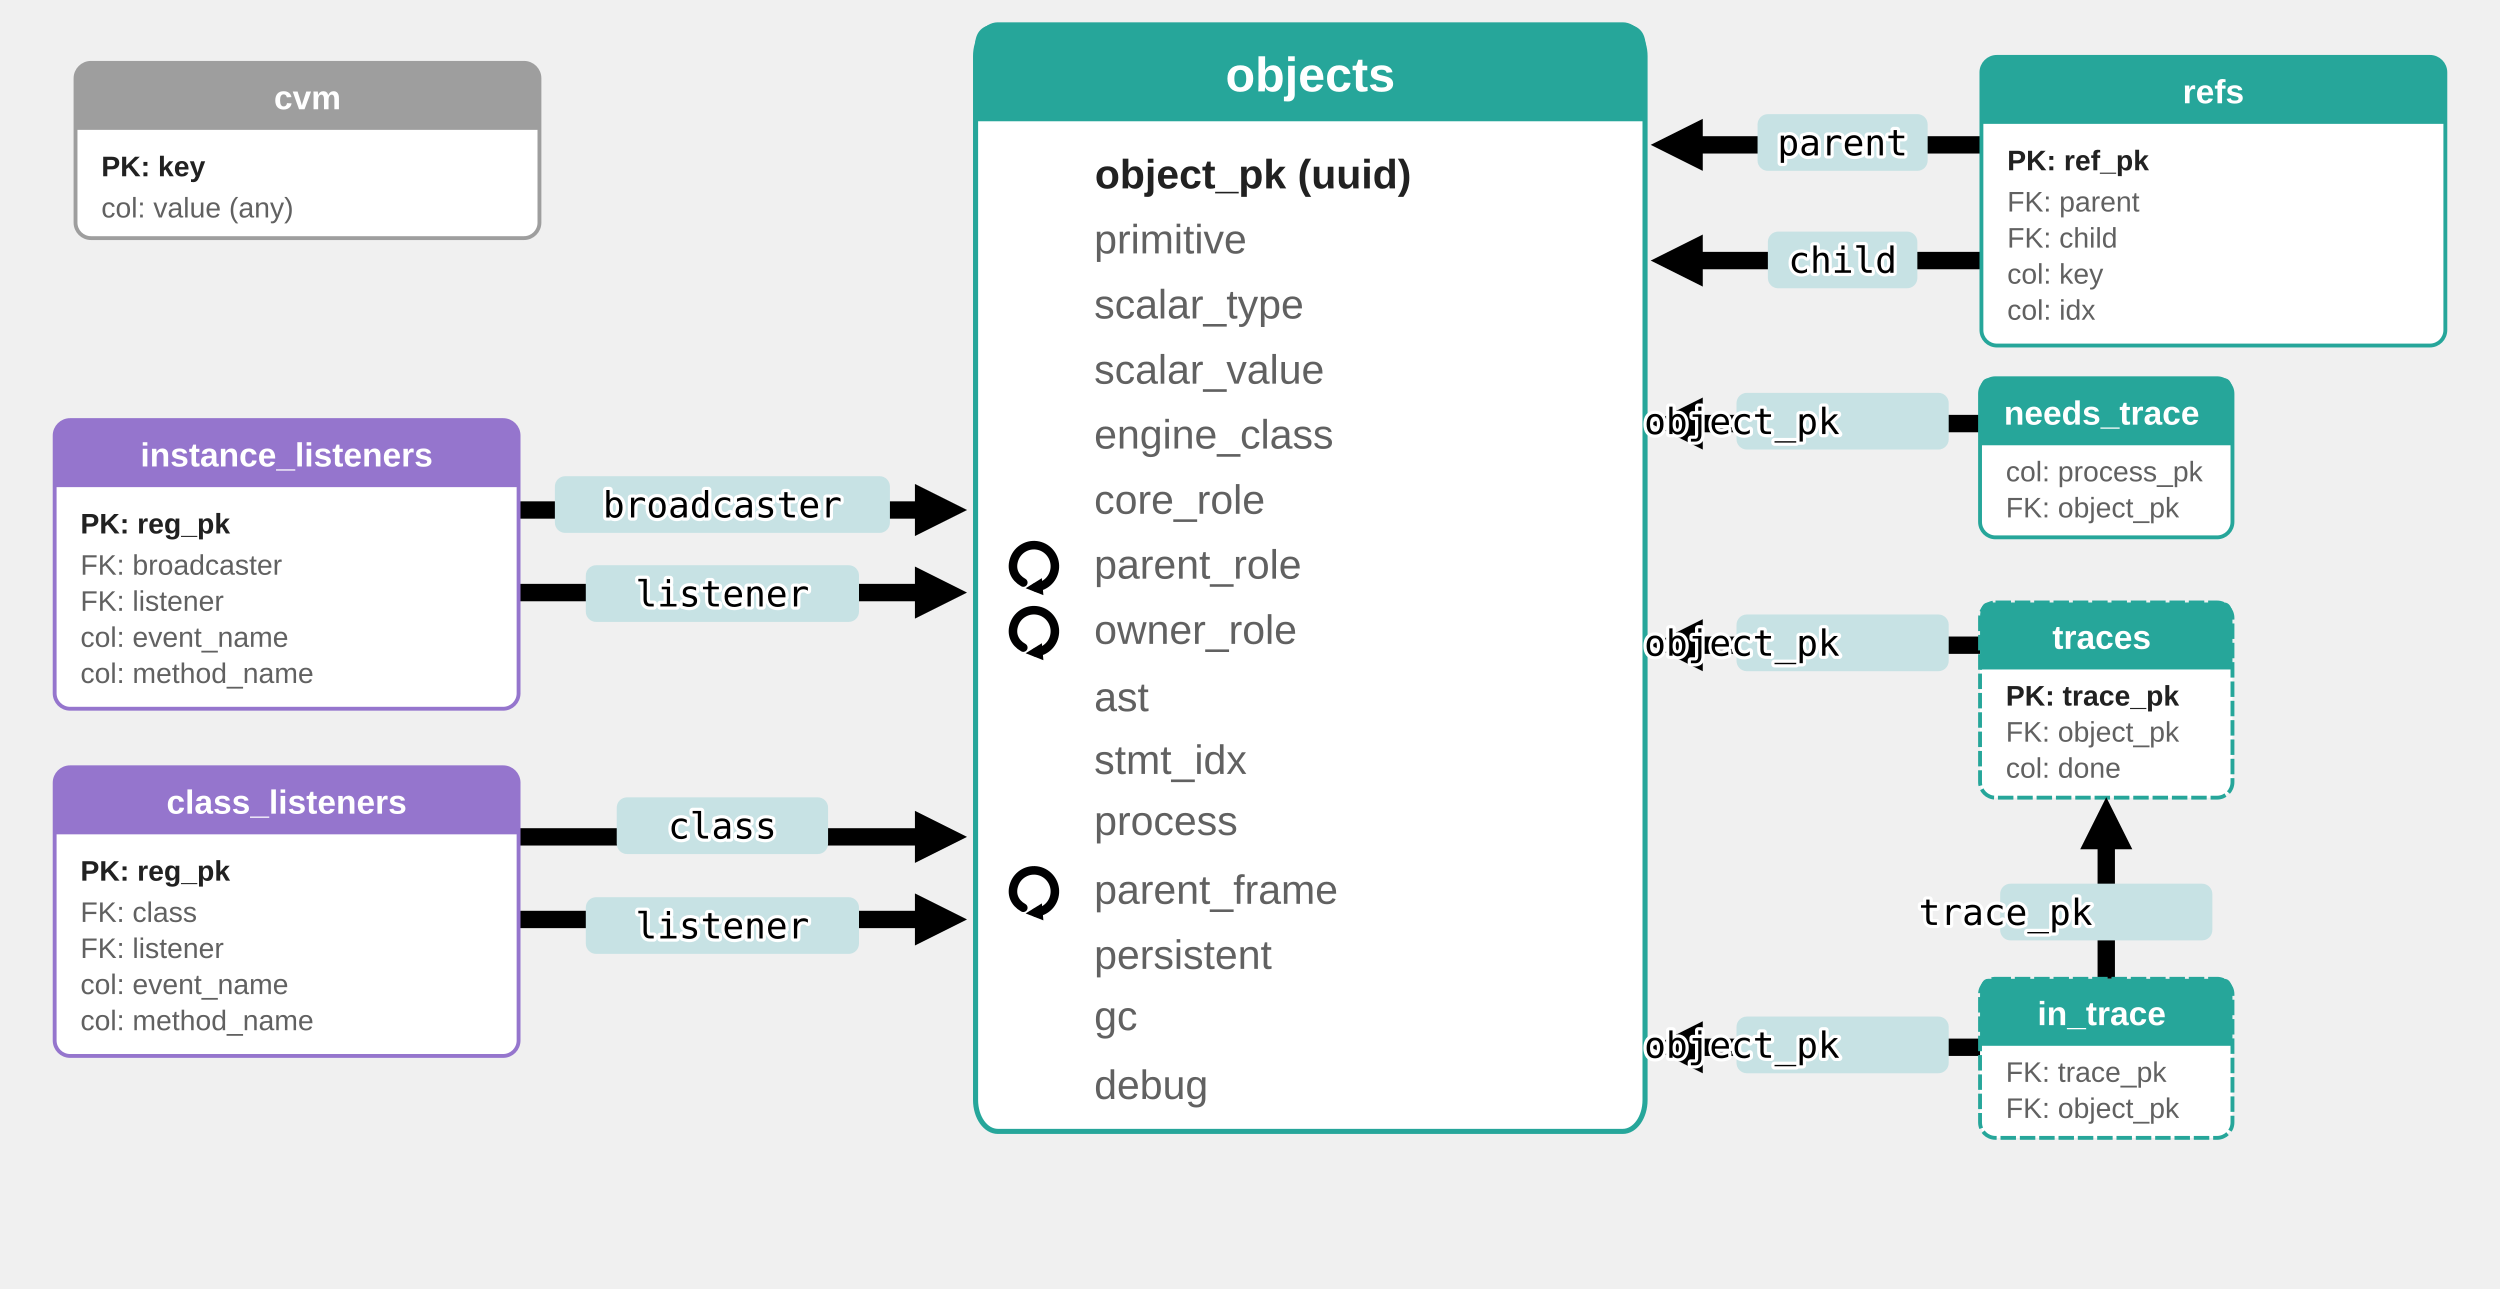
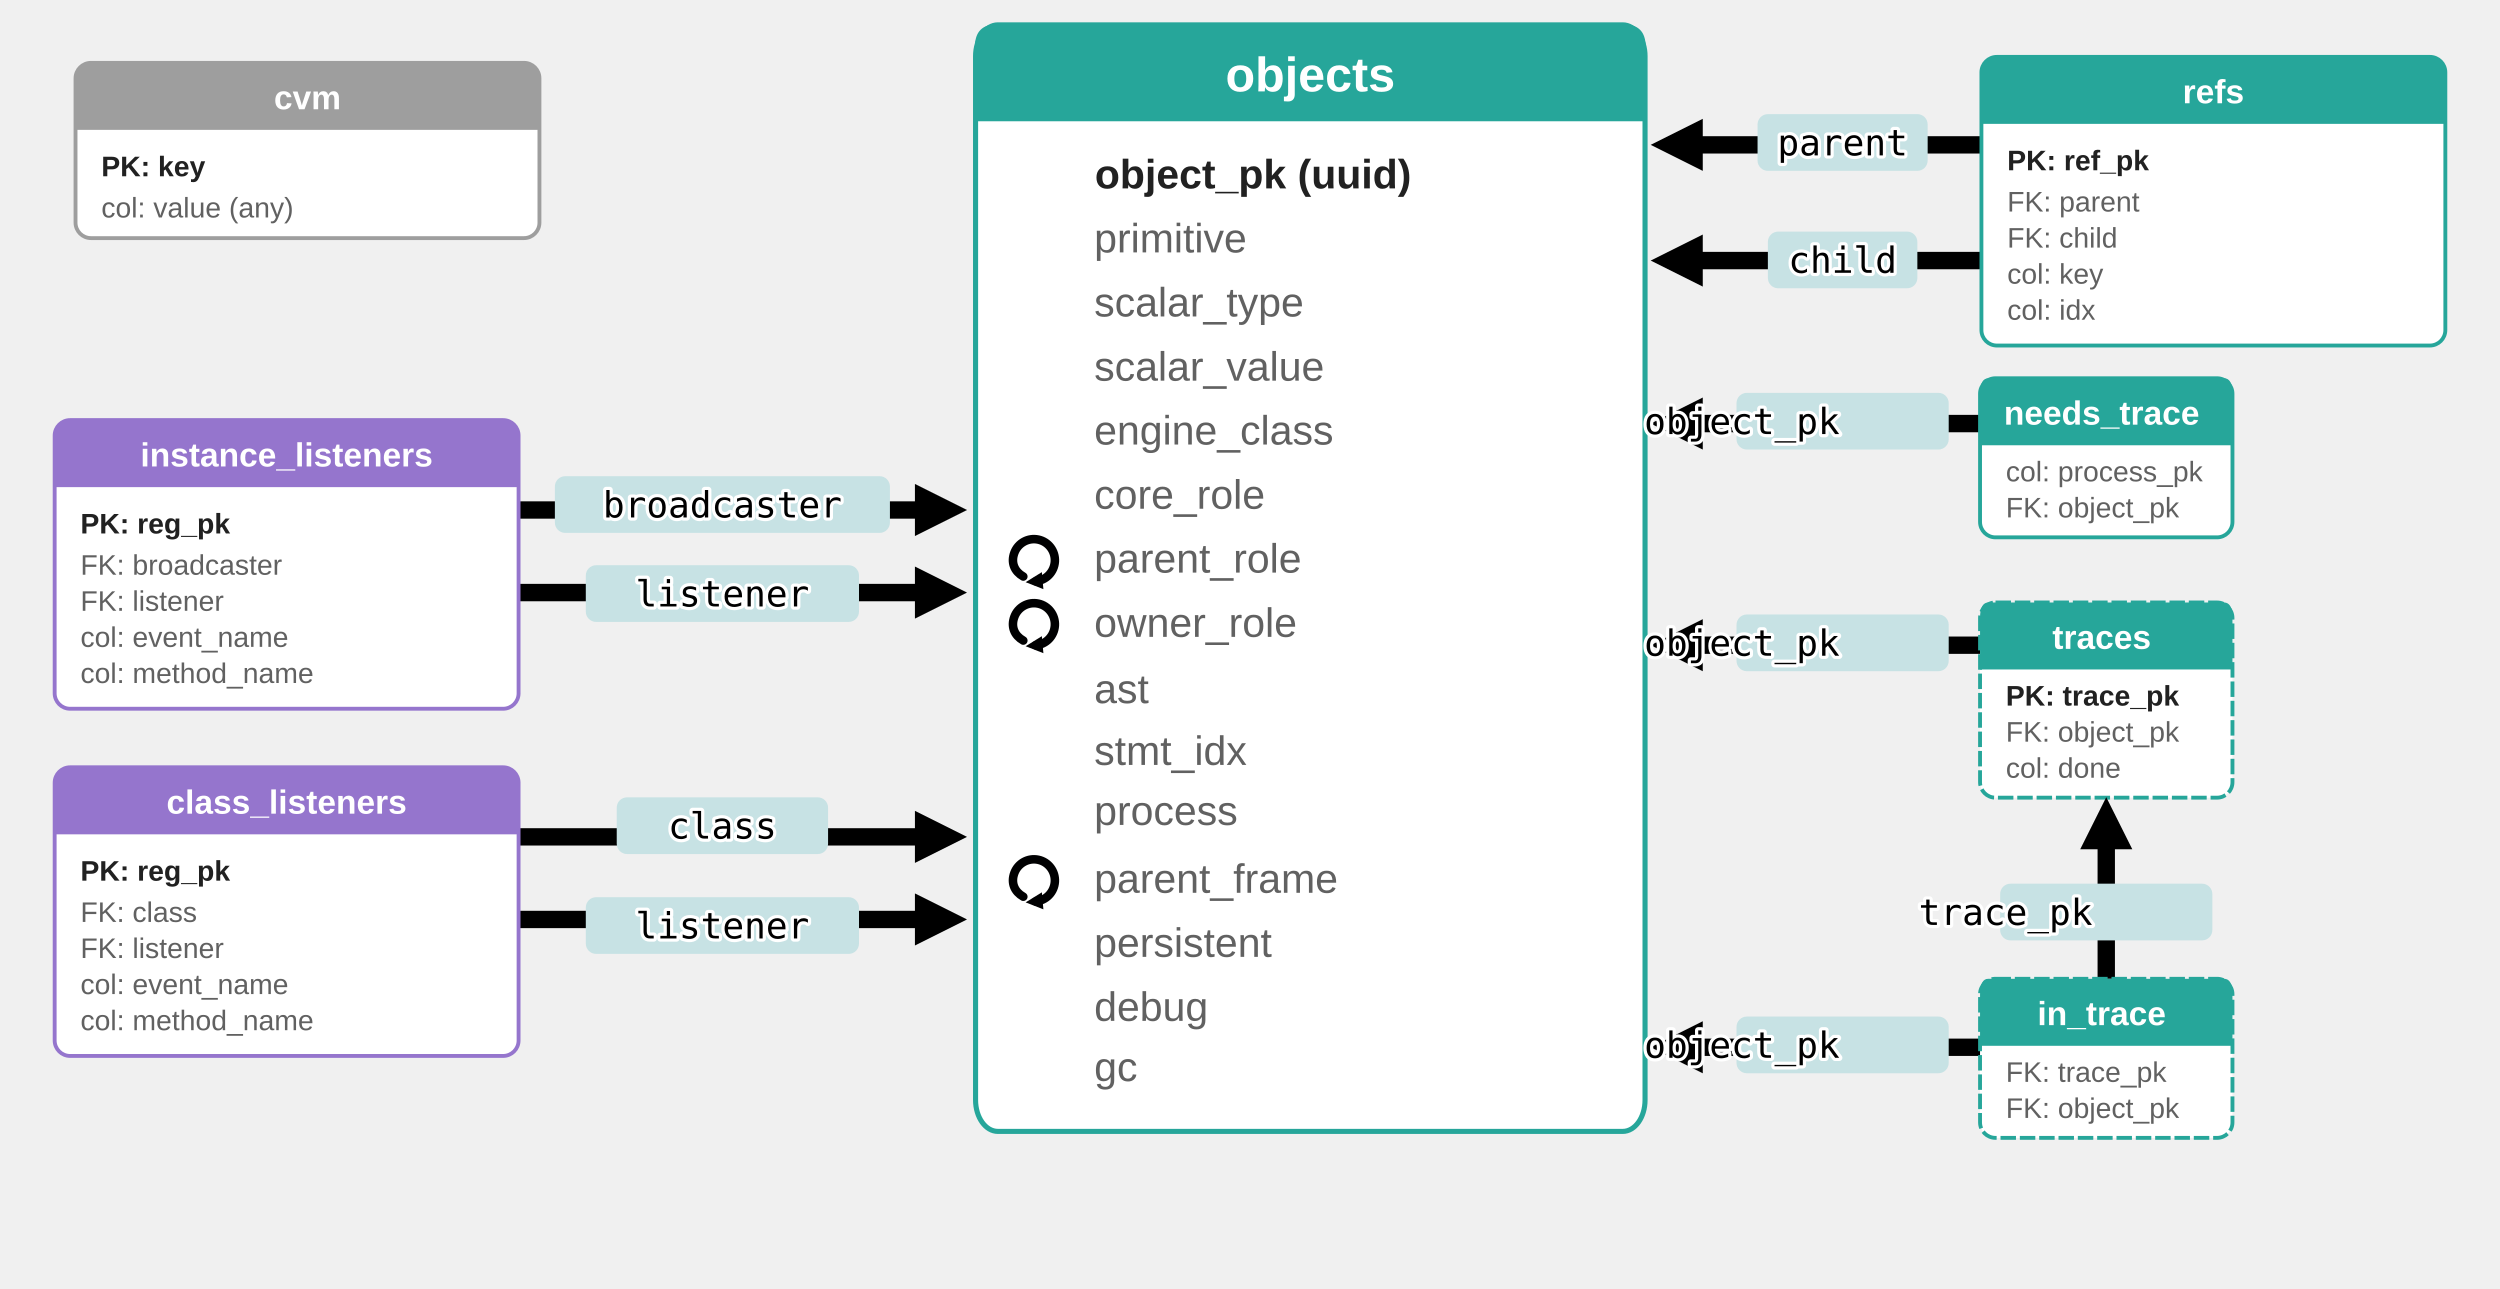
<svg xmlns="http://www.w3.org/2000/svg" viewBox="0 0 970 500" width="970" role="img" aria-label="CVM entity-relationship diagram under the frames-as-objects design. Six tables grouped into: cvm marker (gray), object graph (objects and refs, teal), listeners (instance_listeners and class_listeners, purple), and execution (processes, green). Frames are not a separate table — a frame is an `objects` row with primitive = 'f' (biconditional with the ast column, which carries the code the frame is executing). Foreign keys drawn as curved gray lines with arrowheads. Self-referential foreign keys are drawn as small self-loop arrows on the source column." version="1.1" id="svg707" height="500">
  <defs id="defs493">
    <marker id="fk-arrow" viewBox="0 0 10 10" refX="6" refY="5" markerWidth="3" markerHeight="3" orient="auto" preserveAspectRatio="xMidYMid">
      <path d="M 0,0 10,5 0,10 Z" fill="context-stroke" id="path13238" />
    </marker>
    <style type="text/css" id="style14617">
      .fk-arrow {
        fill: none;
        stroke: #000000;
        stroke-width: 6.735;
        stroke-linecap: round;
        stroke-linejoin: round;
        marker-end: url(#fk-arrow);
        paint-order: stroke fill markers;
      }
      .fk-label-rect {
        fill: #c7e2e4;
        stroke: none;
      }
      .fk-label-text {
        font-family: 'DejaVu Sans Mono', monospace;
        font-size: 14px;
        fill: #000000;
        stroke: #ffffff;
        stroke-width: 2.5;
        paint-order: stroke fill markers;
        stroke-linejoin: round;
        text-anchor: middle;
      }
    </style>
    <marker id="fk-arrow-3" viewBox="0 0 10 10" refX="4" refY="5" markerWidth="2" markerHeight="2" orient="auto" preserveAspectRatio="xMidYMid">
      <path d="M 0,0 10,5 0,10 Z" fill="context-stroke" id="path13238-6" />
    </marker>
    <marker id="fk-arrow-36" viewBox="0 0 10 10" refX="6" refY="5" markerWidth="3" markerHeight="3" orient="auto" preserveAspectRatio="xMidYMid">
      <path d="M 0,0 10,5 0,10 Z" fill="context-stroke" id="path13238-7" />
    </marker>
  </defs>
  <g id="layer2" transform="translate(-414.4918,-540.9965)" />
  <g id="layer1" transform="translate(-414.4918,-540.9965)">
    <g transform="matrix(1.445779,0,0,1.4474,792.769,550.404)" id="g575" style="font-family:'Helvetica Neue', Arial, sans-serif;stroke-width:0.691">
      <rect x="0.167" y="0.167" width="179.667" height="296.626" rx="5.989" ry="8.41" fill="#ffffff" stroke="#26a69a" stroke-width="1.37" id="rect559" />
      <path d="M 0,6 Q 0,0 6,0 h 168 q 6,0 6,6 V 26 H 0 Z" fill="#26a69a" id="path561" style="stroke-width:0.478" />
      <text x="90" y="18" text-anchor="middle" font-size="13px" font-weight="700" fill="#ffffff" id="text563" style="stroke-width:0.478">objects</text>
      <text x="32.176" y="44" font-size="11px" font-weight="700" fill="#212121" style="stroke-width:0.478" id="text1026">object_pk (uuid)</text>
-       <text x="32" y="61.436" font-size="11px" fill="#616161" style="stroke-width:0.478" id="text1028">primitive</text>
-       <text x="32" y="78.871" font-size="11px" fill="#616161" style="stroke-width:0.478" id="text1030">scalar_type</text>
-       <text x="32" y="96.355" font-size="11px" fill="#616161" style="stroke-width:0.478" id="text1032">scalar_value</text>
-       <text x="32" y="113.743" font-size="11px" fill="#616161" style="stroke-width:0.478" id="text1034">engine_class</text>
-       <text x="32" y="131.227" font-size="11px" fill="#616161" style="stroke-width:0.478" id="text1036">core_role</text>
-       <g id="g1153" transform="translate(0,0.114015)">
+       <text x="32" y="61.167" font-size="11px" fill="#616161" style="stroke-width:0.478" id="text1028">primitive</text>
+       <text x="32" y="78.333" font-size="11px" fill="#616161" style="stroke-width:0.478" id="text1030">scalar_type</text>
+       <text x="32" y="95.548" font-size="11px" fill="#616161" style="stroke-width:0.478" id="text1032">scalar_value</text>
+       <text x="32" y="112.666" font-size="11px" fill="#616161" style="stroke-width:0.478" id="text1034">engine_class</text>
+       <text x="32" y="129.881" font-size="11px" fill="#616161" style="stroke-width:0.478" id="text1036">core_role</text>
+       <g id="g1153" transform="translate(0,-1.500269)">
        <text x="32" y="148.5" font-size="11px" fill="#616161" style="stroke-width:0.478" id="text1038">parent_role</text>
        <path style="fill:none;stroke:#000001;stroke-width:2.291;stroke-linecap:round;stroke-linejoin:round;marker-end:url(#fk-arrow-3);paint-order:stroke fill markers;stop-color:#000000" d="m 12.978,149.548 c -2.424,-1.367 -3.378,-3.743 -2.398,-6.362 0.98,-2.619 3.714,-4.123 6.431,-3.538 2.717,0.585 4.602,3.083 4.434,5.876 -0.168,2.794 -2.339,5.044 -5.106,5.294" id="path1040" />
      </g>
-       <g id="g1157" transform="translate(0,0.2980239)">
+       <g id="g1157" transform="translate(0,-1.585307)">
        <text x="32" y="165.8" font-size="11px" fill="#616161" style="stroke-width:0.478" id="text1042">owner_role</text>
        <path style="fill:none;stroke:#000001;stroke-width:2.291;stroke-linecap:round;stroke-linejoin:round;marker-end:url(#fk-arrow-3);paint-order:stroke fill markers;stop-color:#000000" d="m 12.978,166.799 c -2.424,-1.367 -3.378,-3.743 -2.398,-6.362 0.98,-2.619 3.714,-4.123 6.431,-3.538 2.717,0.585 4.602,3.083 4.434,5.876 -0.168,2.794 -2.339,5.044 -5.106,5.294" id="path1044" />
      </g>
-       <text x="32" y="184.143" font-size="11px" fill="#616161" style="stroke-width:0.478" id="text1046">ast</text>
-       <text x="32" y="200.969" font-size="11px" fill="#616161" style="stroke-width:0.478" id="text1048">stmt_idx</text>
-       <text x="32" y="217.331" font-size="11px" fill="#616161" style="stroke-width:0.478" id="text1050">process</text>
-       <g id="g1161" transform="translate(0,0.7869897)">
+       <text x="32" y="181.991" font-size="11px" fill="#616161" style="stroke-width:0.478" id="text1046">ast</text>
+       <text x="32" y="198.548" font-size="11px" fill="#616161" style="stroke-width:0.478" id="text1048">stmt_idx</text>
+       <text x="32" y="214.64" font-size="11px" fill="#616161" style="stroke-width:0.478" id="text1050">process</text>
+       <g id="g1161" transform="translate(0,-2.172531)">
        <text x="32" y="235" font-size="11px" fill="#616161" style="stroke-width:0.478" id="text1052">parent_frame</text>
        <path style="fill:none;stroke:#000001;stroke-width:2.291;stroke-linecap:round;stroke-linejoin:round;marker-end:url(#fk-arrow-3);paint-order:stroke fill markers;stop-color:#000000" d="m 12.978,236.053 c -2.424,-1.367 -3.378,-3.743 -2.398,-6.362 0.98,-2.619 3.714,-4.123 6.431,-3.538 2.717,0.585 4.602,3.083 4.434,5.876 -0.168,2.794 -2.339,5.044 -5.106,5.294" id="path1054" />
      </g>
-       <text x="32" y="253.228" font-size="11px" fill="#616161" style="stroke-width:0.478" id="text1056">persistent</text>
-       <text x="32" y="269.638" font-size="11px" fill="#616161" style="stroke-width:0.478" id="text1058">gc</text>
-       <text x="32" y="288.099" font-size="11px" fill="#616161" style="stroke-width:0.478" id="text1064">debug</text>
+       <text x="32" y="249.999" font-size="11px" fill="#616161" style="stroke-width:0.478" id="text1056">persistent</text>
+       <text x="32" y="283.307" font-size="11px" fill="#616161" style="stroke-width:0.478" id="text1058">gc</text>
+       <text x="32" y="267.166" font-size="11px" fill="#616161" style="stroke-width:0.478" id="text1064">debug</text>
    </g>
    <g transform="translate(443.7963,565.3818)" id="g529" style="font-family:'Helvetica Neue', Arial, sans-serif">
      <rect x="0" y="0" width="180" height="68" rx="6" ry="6" fill="#ffffff" stroke="#9e9e9e" stroke-width="1.5" id="rect521" />
      <path d="M 0,6 Q 0,0 6,0 h 168 q 6,0 6,6 V 26 H 0 Z" fill="#9e9e9e" id="path523" />
      <text x="90" y="18" text-anchor="middle" font-size="13px" font-weight="700" fill="#ffffff" id="text525">cvm</text>
      <text x="10" y="44" font-size="11px" font-weight="700" fill="#212121" id="text527">PK: key</text>
      <text x="10" y="60" font-size="11px" fill="#616161" id="text-cvm-value">col: value (any)</text>
    </g>
    <g id="g508" transform="translate(240.7677,18.58208)">
      <path class="fk-arrow" d="M 360.882,752.335 H 540.839" id="path14365" />
      <path class="fk-arrow" d="M 360.882,720.294 H 540.839" id="path14367" />
      <g transform="translate(454.0155,718.1781)" id="fk-label-4">
        <rect x="-65" y="-11" width="130" height="22" rx="4" ry="4" class="fk-label-rect" id="rect11572" />
        <text x="0" y="5" class="fk-label-text" id="text11574">broadcaster</text>
      </g>
      <g transform="translate(454.0155,752.722)" id="fk-label-3">
        <rect x="-53" y="-11" width="106" height="22" rx="4" ry="4" class="fk-label-rect" id="rect11567" />
        <text x="0" y="5" class="fk-label-text" id="text11569">listener</text>
      </g>
      <g transform="translate(194.9319,685.4114)" id="g543" style="font-family:'Helvetica Neue', Arial, sans-serif">
        <rect x="0" y="0" width="180" height="112" rx="6" ry="6" fill="#ffffff" stroke="#9575cd" stroke-width="1.5" id="rect531" />
        <path d="M 0,6 Q 0,0 6,0 h 168 q 6,0 6,6 V 26 H 0 Z" fill="#9575cd" id="path533" />
        <text x="90" y="18" text-anchor="middle" font-size="13px" font-weight="700" fill="#ffffff" id="text535">instance_listeners</text>
        <text x="10" y="44" font-size="11px" font-weight="700" fill="#212121" id="text537">PK: reg_pk</text>
        <text x="10" y="60" font-size="11px" fill="#616161" id="text539">FK: broadcaster</text>
        <text x="10" y="74" font-size="11px" fill="#616161" id="text541">FK: listener</text>
        <text x="10" y="88" font-size="11px" fill="#616161" id="text-il-event-name">col: event_name</text>
        <text x="10" y="102" font-size="11px" fill="#616161" id="text-il-method-name">col: method_name</text>
      </g>
    </g>
    <g id="g489" transform="translate(240.7677,18.58208)">
      <path class="fk-arrow" d="M 360.882,879.164 H 540.839" id="path6519" />
      <path class="fk-arrow" d="M 360.882,847.124 H 540.839" id="path6521" />
      <g transform="translate(454.0155,842.783)" id="fk-label-2">
        <rect x="-41" y="-11" width="82" height="22" rx="4" ry="4" class="fk-label-rect" id="rect11562" />
        <text x="0" y="5" class="fk-label-text" id="text11564">class</text>
      </g>
      <g transform="translate(454.0155,881.5263)" id="fk-label-5">
        <rect x="-53" y="-11" width="106" height="22" rx="4" ry="4" class="fk-label-rect" id="rect11577" />
        <text x="0" y="5" class="fk-label-text" id="text11579">listener</text>
      </g>
      <g transform="translate(194.9319,820.1233)" id="g557" style="font-family:'Helvetica Neue', Arial, sans-serif">
        <rect x="0" y="0" width="180" height="112" rx="6" ry="6" fill="#ffffff" stroke="#9575cd" stroke-width="1.5" id="rect545" />
        <path d="M 0,6 Q 0,0 6,0 h 168 q 6,0 6,6 V 26 H 0 Z" fill="#9575cd" id="path547" />
        <text x="90" y="18" text-anchor="middle" font-size="13px" font-weight="700" fill="#ffffff" id="text549">class_listeners</text>
        <text x="10" y="44" font-size="11px" font-weight="700" fill="#212121" id="text551">PK: reg_pk</text>
        <text x="10" y="60" font-size="11px" fill="#616161" id="text553">FK: class</text>
        <text x="10" y="74" font-size="11px" fill="#616161" id="text555">FK: listener</text>
        <text x="10" y="88" font-size="11px" fill="#616161" id="text-cl-event-name">col: event_name</text>
        <text x="10" y="102" font-size="11px" fill="#616161" id="text-cl-method-name">col: method_name</text>
      </g>
    </g>
    <g id="g1370">
      <path class="fk-arrow" d="M 1183.517,597.197 H 1063.042" id="path-refs-objects-2" />
      <path class="fk-arrow" d="M 1183.517,642.098 H 1063.042" id="path2376" />
      <g transform="translate(1129.425,596.2791)" id="fk-label-parent">
        <rect x="-33" y="-11" width="66" height="22" rx="4" ry="4" class="fk-label-rect" id="rect-fk-label-parent" />
        <text x="0" y="5" class="fk-label-text" id="text-fk-label-parent">parent</text>
      </g>
      <g transform="translate(1129.425,641.852)" id="fk-label-9">
        <rect x="-29" y="-11" width="58" height="22" rx="4" ry="4" class="fk-label-rect" id="rect11597" />
        <text x="0" y="5" class="fk-label-text" id="text11599">child</text>
      </g>
      <g transform="translate(1183.284,563.0656)" id="g589" style="font-family:'Helvetica Neue', Arial, sans-serif">
        <rect x="0" y="0" width="180" height="112" rx="6" ry="6" fill="#ffffff" stroke="#26a69a" stroke-width="1.5" id="rect577" />
        <path d="M 0,6 Q 0,0 6,0 h 168 q 6,0 6,6 V 26 H 0 Z" fill="#26a69a" id="path579" />
        <text x="90" y="18" text-anchor="middle" font-size="13px" font-weight="700" fill="#ffffff" id="text581">refs</text>
        <text x="10" y="44" font-size="11px" font-weight="700" fill="#212121" id="text583">PK: ref_pk</text>
        <text x="10" y="60" font-size="11px" fill="#616161" id="text585">FK: parent</text>
        <text x="10" y="74" font-size="11px" fill="#616161" id="text587">FK: child</text>
        <text x="10" y="88" font-size="11px" fill="#616161" id="text-rel-key">col: key</text>
        <text x="10" y="102" font-size="11px" fill="#616161" id="text-rel-idx">col: idx</text>
      </g>
    </g>
    <g id="g1351" transform="translate(0,-24)">
      <path class="fk-arrow" d="M 1183.517,729.337 H 1063.042" id="path-refs-objects-2-5" style="fill:none;stroke:#000000;stroke-width:6.735;stroke-linecap:round;stroke-linejoin:round;marker-end:url(#fk-arrow-36);paint-order:stroke fill markers" />
      <g transform="translate(1128.295,728.4191)" id="fk-label-parent-3">
        <rect x="-40.033" y="-11" width="82.328" height="22" rx="4" ry="4" class="fk-label-rect" id="rect-fk-label-parent-5" style="fill:#c7e2e4;stroke:none;stroke-width:1" />
        <text x="0" y="5" class="fk-label-text" id="text-fk-label-parent-6" style="font-size:14px;font-family:'DejaVu Sans Mono', monospace;text-anchor:middle;white-space:pre;inline-size:92.294;display:inline;fill:#000000;stroke:#ffffff;stroke-width:2.5;stroke-linejoin:round;paint-order:stroke fill markers" xml:space="preserve">
-           <tspan x="0" y="5" id="tspan1513">object_pk</tspan>
+           <tspan x="0" y="5" id="tspan1662">object_pk</tspan>
        </text>
      </g>
      <g transform="translate(1182.749,711.7592)" id="g572" style="font-family:'Helvetica Neue', Arial, sans-serif">
        <rect x="0" y="0" width="97.939" height="61.733" rx="6" ry="6" fill="#ffffff" stroke="#26a69a" stroke-width="1.5" id="rect556" />
        <path d="M 0,6 Q 0,0 3.265,0 H 94.674 q 3.265,0 3.265,6 V 26 H 0 Z" fill="#26a69a" id="path558" style="stroke-width:1" />
        <text x="47.193" y="18" text-anchor="middle" font-size="13px" font-weight="700" fill="#ffffff" id="text560">needs_trace</text>
        <text x="10" y="40" font-size="11px" fill="#616161" id="text564">col: process_pk</text>
        <text x="10" y="54" font-size="11px" fill="#616161" id="text566">FK: object_pk</text>
      </g>
    </g>
    <g id="g1338" transform="translate(0,-24)">
      <path class="fk-arrow" d="M 1183.517,815.337 H 1063.042" id="path1966" style="fill:none;stroke:#000000;stroke-width:6.735;stroke-linecap:round;stroke-linejoin:round;marker-end:url(#fk-arrow-36);paint-order:stroke fill markers" />
      <g transform="translate(1128.295,814.4191)" id="g1974">
        <rect x="-40.033" y="-11" width="82.328" height="22" rx="4" ry="4" class="fk-label-rect" id="rect1968" style="fill:#c7e2e4;stroke:none;stroke-width:1" />
        <text x="0" y="5" class="fk-label-text" id="text1972" style="font-size:14px;font-family:'DejaVu Sans Mono', monospace;text-anchor:middle;white-space:pre;inline-size:92.294;display:inline;fill:#000000;stroke:#ffffff;stroke-width:2.5;stroke-linejoin:round;paint-order:stroke fill markers" xml:space="preserve">
-           <tspan x="0" y="5" id="tspan1515">object_pk</tspan>
+           <tspan x="0" y="5" id="tspan1664">object_pk</tspan>
        </text>
      </g>
      <g transform="translate(1182.749,798.7592)" id="g-traces" style="font-family:'Helvetica Neue', Arial, sans-serif">
        <rect x="0" y="0" width="97.939" height="75.733" rx="6" ry="6" fill="#ffffff" stroke="#26a69a" stroke-width="1.5" id="rect-traces" style="stroke-dasharray:6, 1.5;stroke-dashoffset:0" />
        <path d="M 0,6 Q 0,0 3.265,0 H 94.674 q 3.265,0 3.265,6 V 26 H 0 Z" fill="#26a69a" id="path-traces" style="stroke-width:1" />
        <text x="47.193" y="18" text-anchor="middle" font-size="13px" font-weight="700" fill="#ffffff" id="text-traces-title">traces</text>
        <text x="10" y="40" font-size="11px" font-weight="700" fill="#212121" id="text-traces-pk">PK: trace_pk</text>
        <text x="10" y="54" font-size="11px" fill="#616161" id="text-traces-object">FK: object_pk</text>
        <text x="10" y="68" font-size="11px" fill="#616161" id="text-traces-done">col: done</text>
      </g>
    </g>
    <g id="g1324" transform="translate(0,-26)">
      <path class="fk-arrow" d="M 1231.719,994.626 V 884.383" id="path2381" style="fill:none;stroke:#000000;stroke-width:6.735;stroke-linecap:round;stroke-linejoin:round;marker-end:url(#fk-arrow-36);paint-order:stroke fill markers" />
      <g transform="translate(1230.589,920.8682)" id="g2389">
        <rect x="-40.033" y="-11" width="82.328" height="22" rx="4" ry="4" class="fk-label-rect" id="rect2383" style="fill:#c7e2e4;stroke:none;stroke-width:1" />
        <text x="0" y="5" class="fk-label-text" id="text2387" style="font-size:14px;font-family:'DejaVu Sans Mono', monospace;text-anchor:middle;white-space:pre;inline-size:92.294;display:inline;fill:#000000;stroke:#ffffff;stroke-width:2.5;stroke-linejoin:round;paint-order:stroke fill markers" xml:space="preserve">
-           <tspan x="0" y="5" id="tspan1517">trace_pk</tspan>
+           <tspan x="0" y="5" id="tspan1666">trace_pk</tspan>
        </text>
      </g>
      <path class="fk-arrow" d="M 1183.517,973.337 H 1063.042" id="path2371" style="fill:none;stroke:#000000;stroke-width:6.735;stroke-linecap:round;stroke-linejoin:round;marker-end:url(#fk-arrow-36);paint-order:stroke fill markers" />
      <g transform="translate(1128.295,972.4191)" id="g2379">
        <rect x="-40.033" y="-11" width="82.328" height="22" rx="4" ry="4" class="fk-label-rect" id="rect2373" style="fill:#c7e2e4;stroke:none;stroke-width:1" />
        <text x="0" y="5" class="fk-label-text" id="text2377" style="font-size:14px;font-family:'DejaVu Sans Mono', monospace;text-anchor:middle;white-space:pre;inline-size:92.294;display:inline;fill:#000000;stroke:#ffffff;stroke-width:2.5;stroke-linejoin:round;paint-order:stroke fill markers" xml:space="preserve">
-           <tspan x="0" y="5" id="tspan1519">object_pk</tspan>
+           <tspan x="0" y="5" id="tspan1668">object_pk</tspan>
        </text>
      </g>
      <g transform="translate(1182.749,946.7592)" id="g-in-trace" style="font-family:'Helvetica Neue', Arial, sans-serif">
        <rect x="0" y="0" width="97.939" height="61.733" rx="6" ry="6" fill="#ffffff" stroke="#26a69a" stroke-width="1.5" id="rect-in-trace" style="stroke-dasharray:6, 1.5;stroke-dashoffset:0" />
        <path d="M 0,6 Q 0,0 3.265,0 H 94.674 q 3.265,0 3.265,6 V 26 H 0 Z" fill="#26a69a" id="path-in-trace" style="stroke-width:1" />
        <text x="47.193" y="18" text-anchor="middle" font-size="13px" font-weight="700" fill="#ffffff" id="text-in-trace-title">in_trace</text>
        <text x="10" y="40" font-size="11px" fill="#616161" id="text-in-trace-trace">FK: trace_pk</text>
        <text x="10" y="54" font-size="11px" fill="#616161" id="text-in-trace-object">FK: object_pk</text>
      </g>
    </g>
  </g>
</svg>
